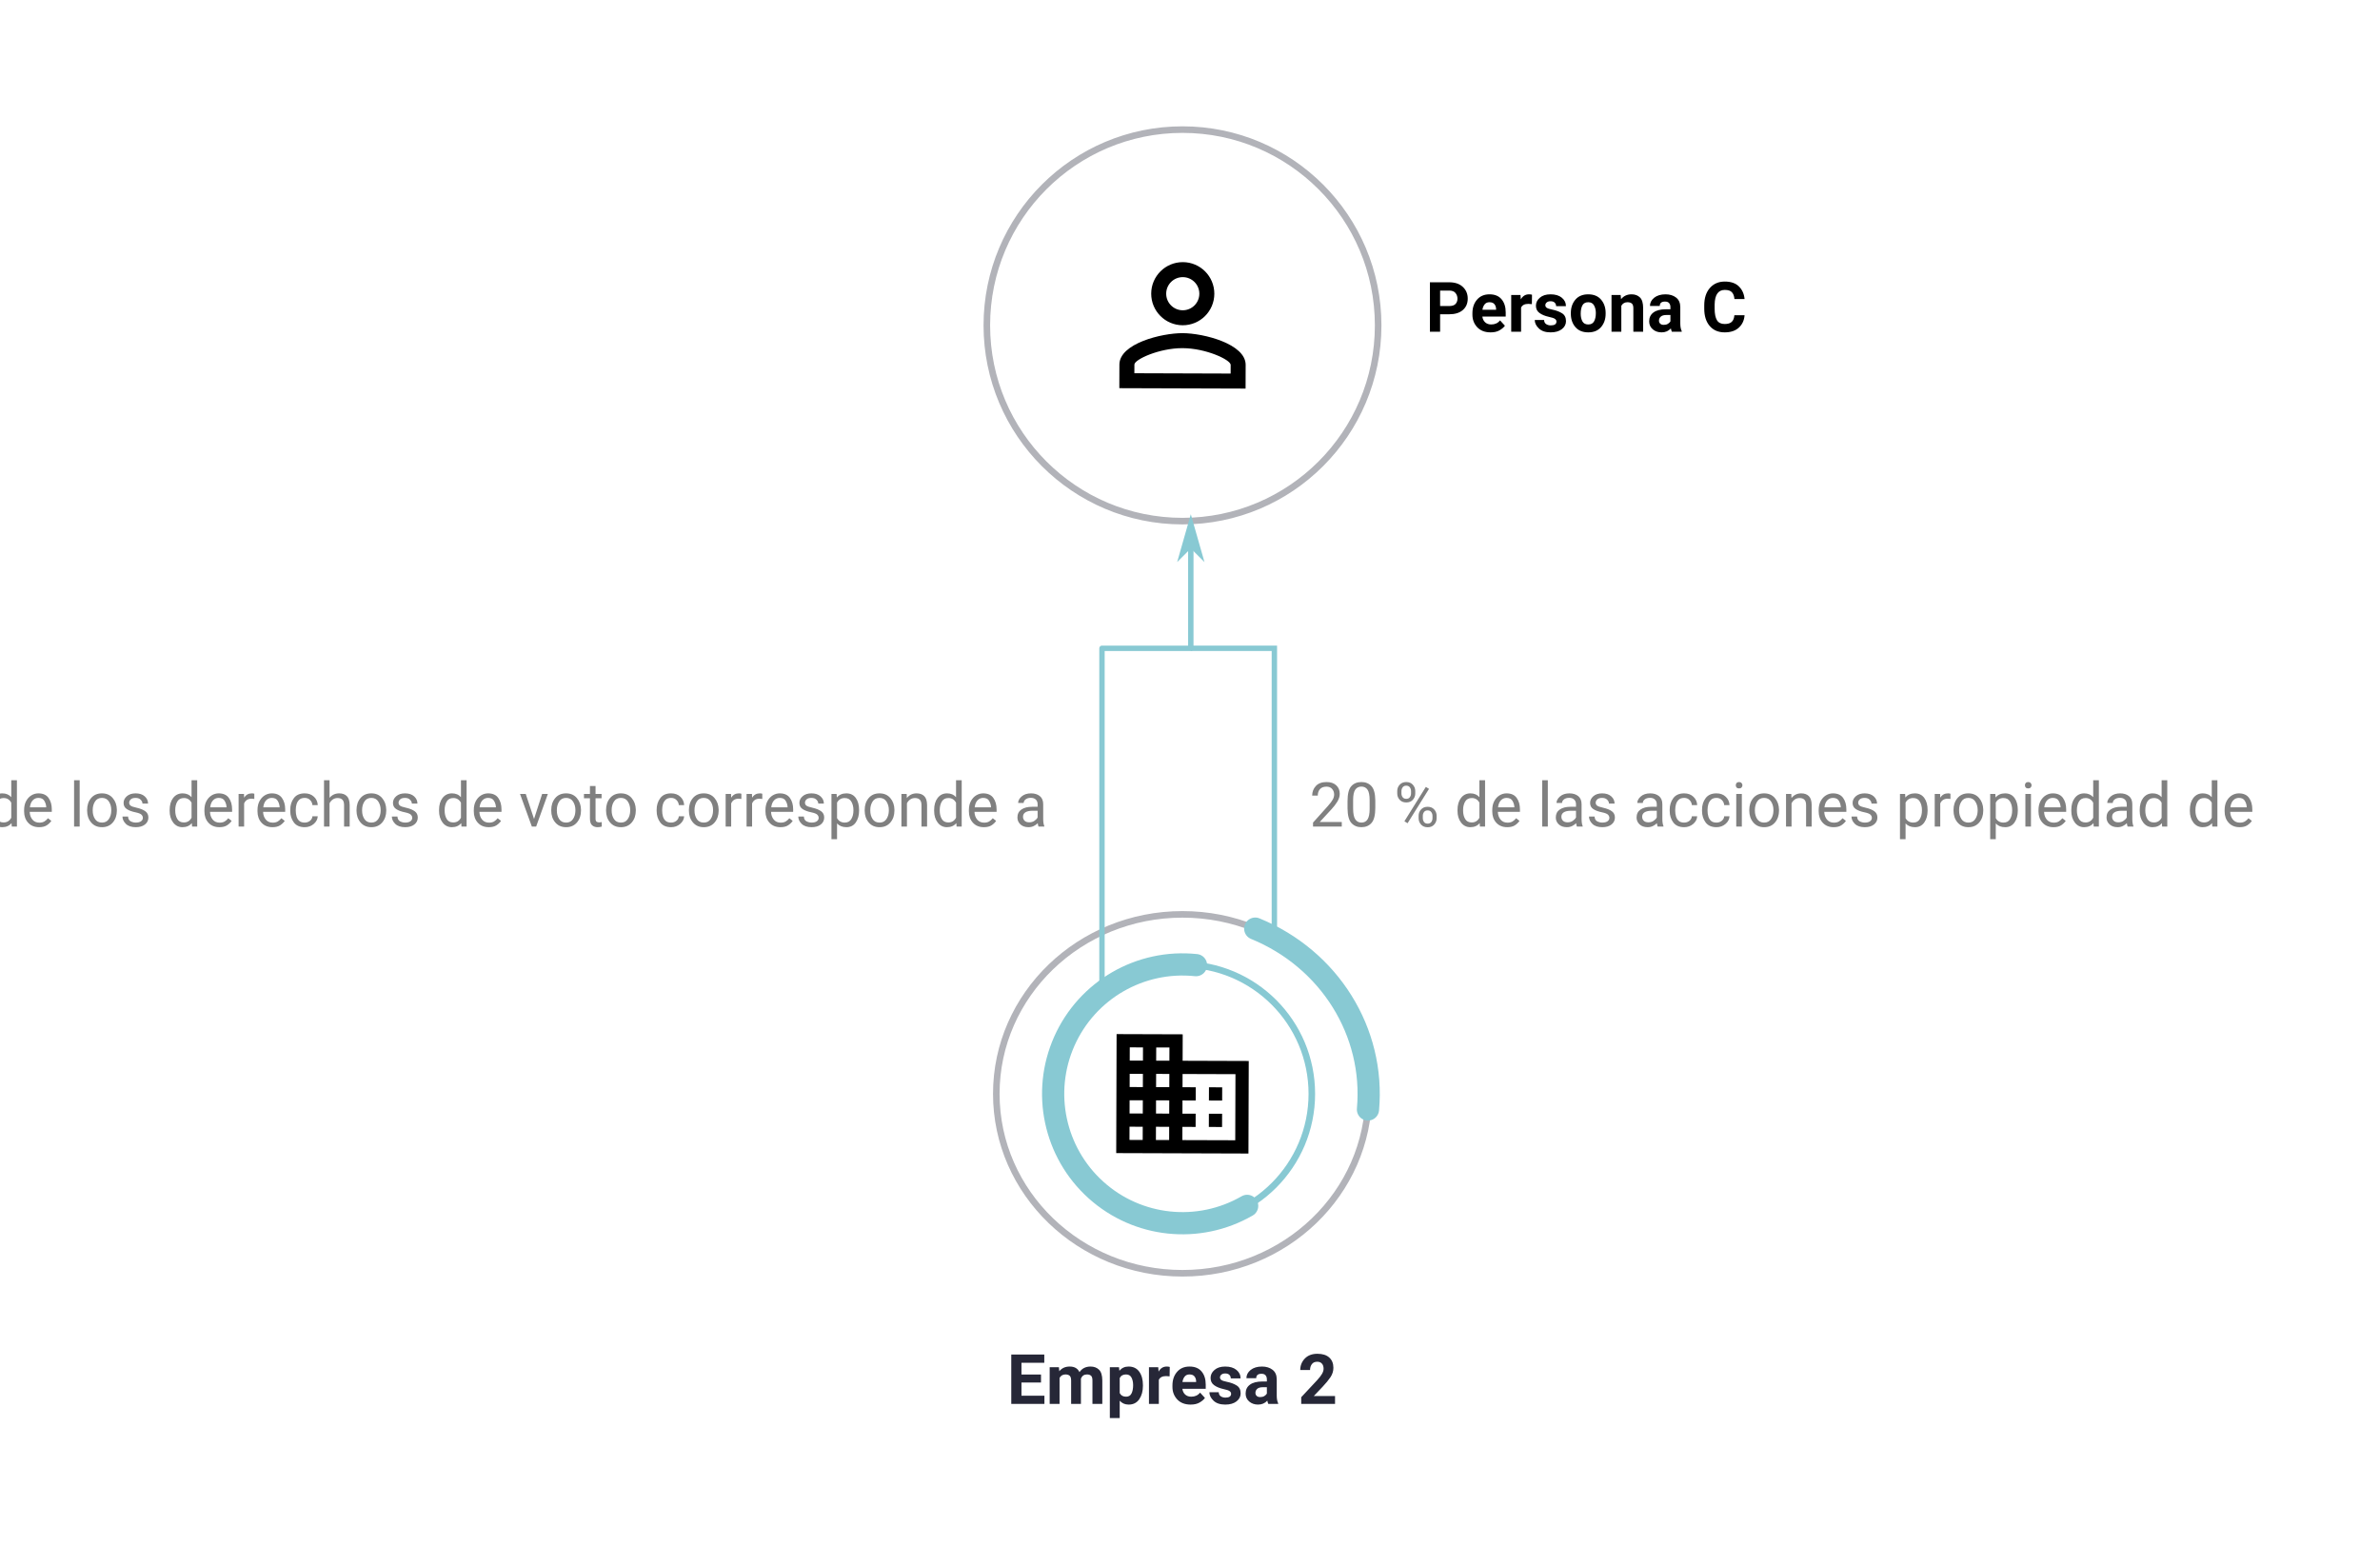
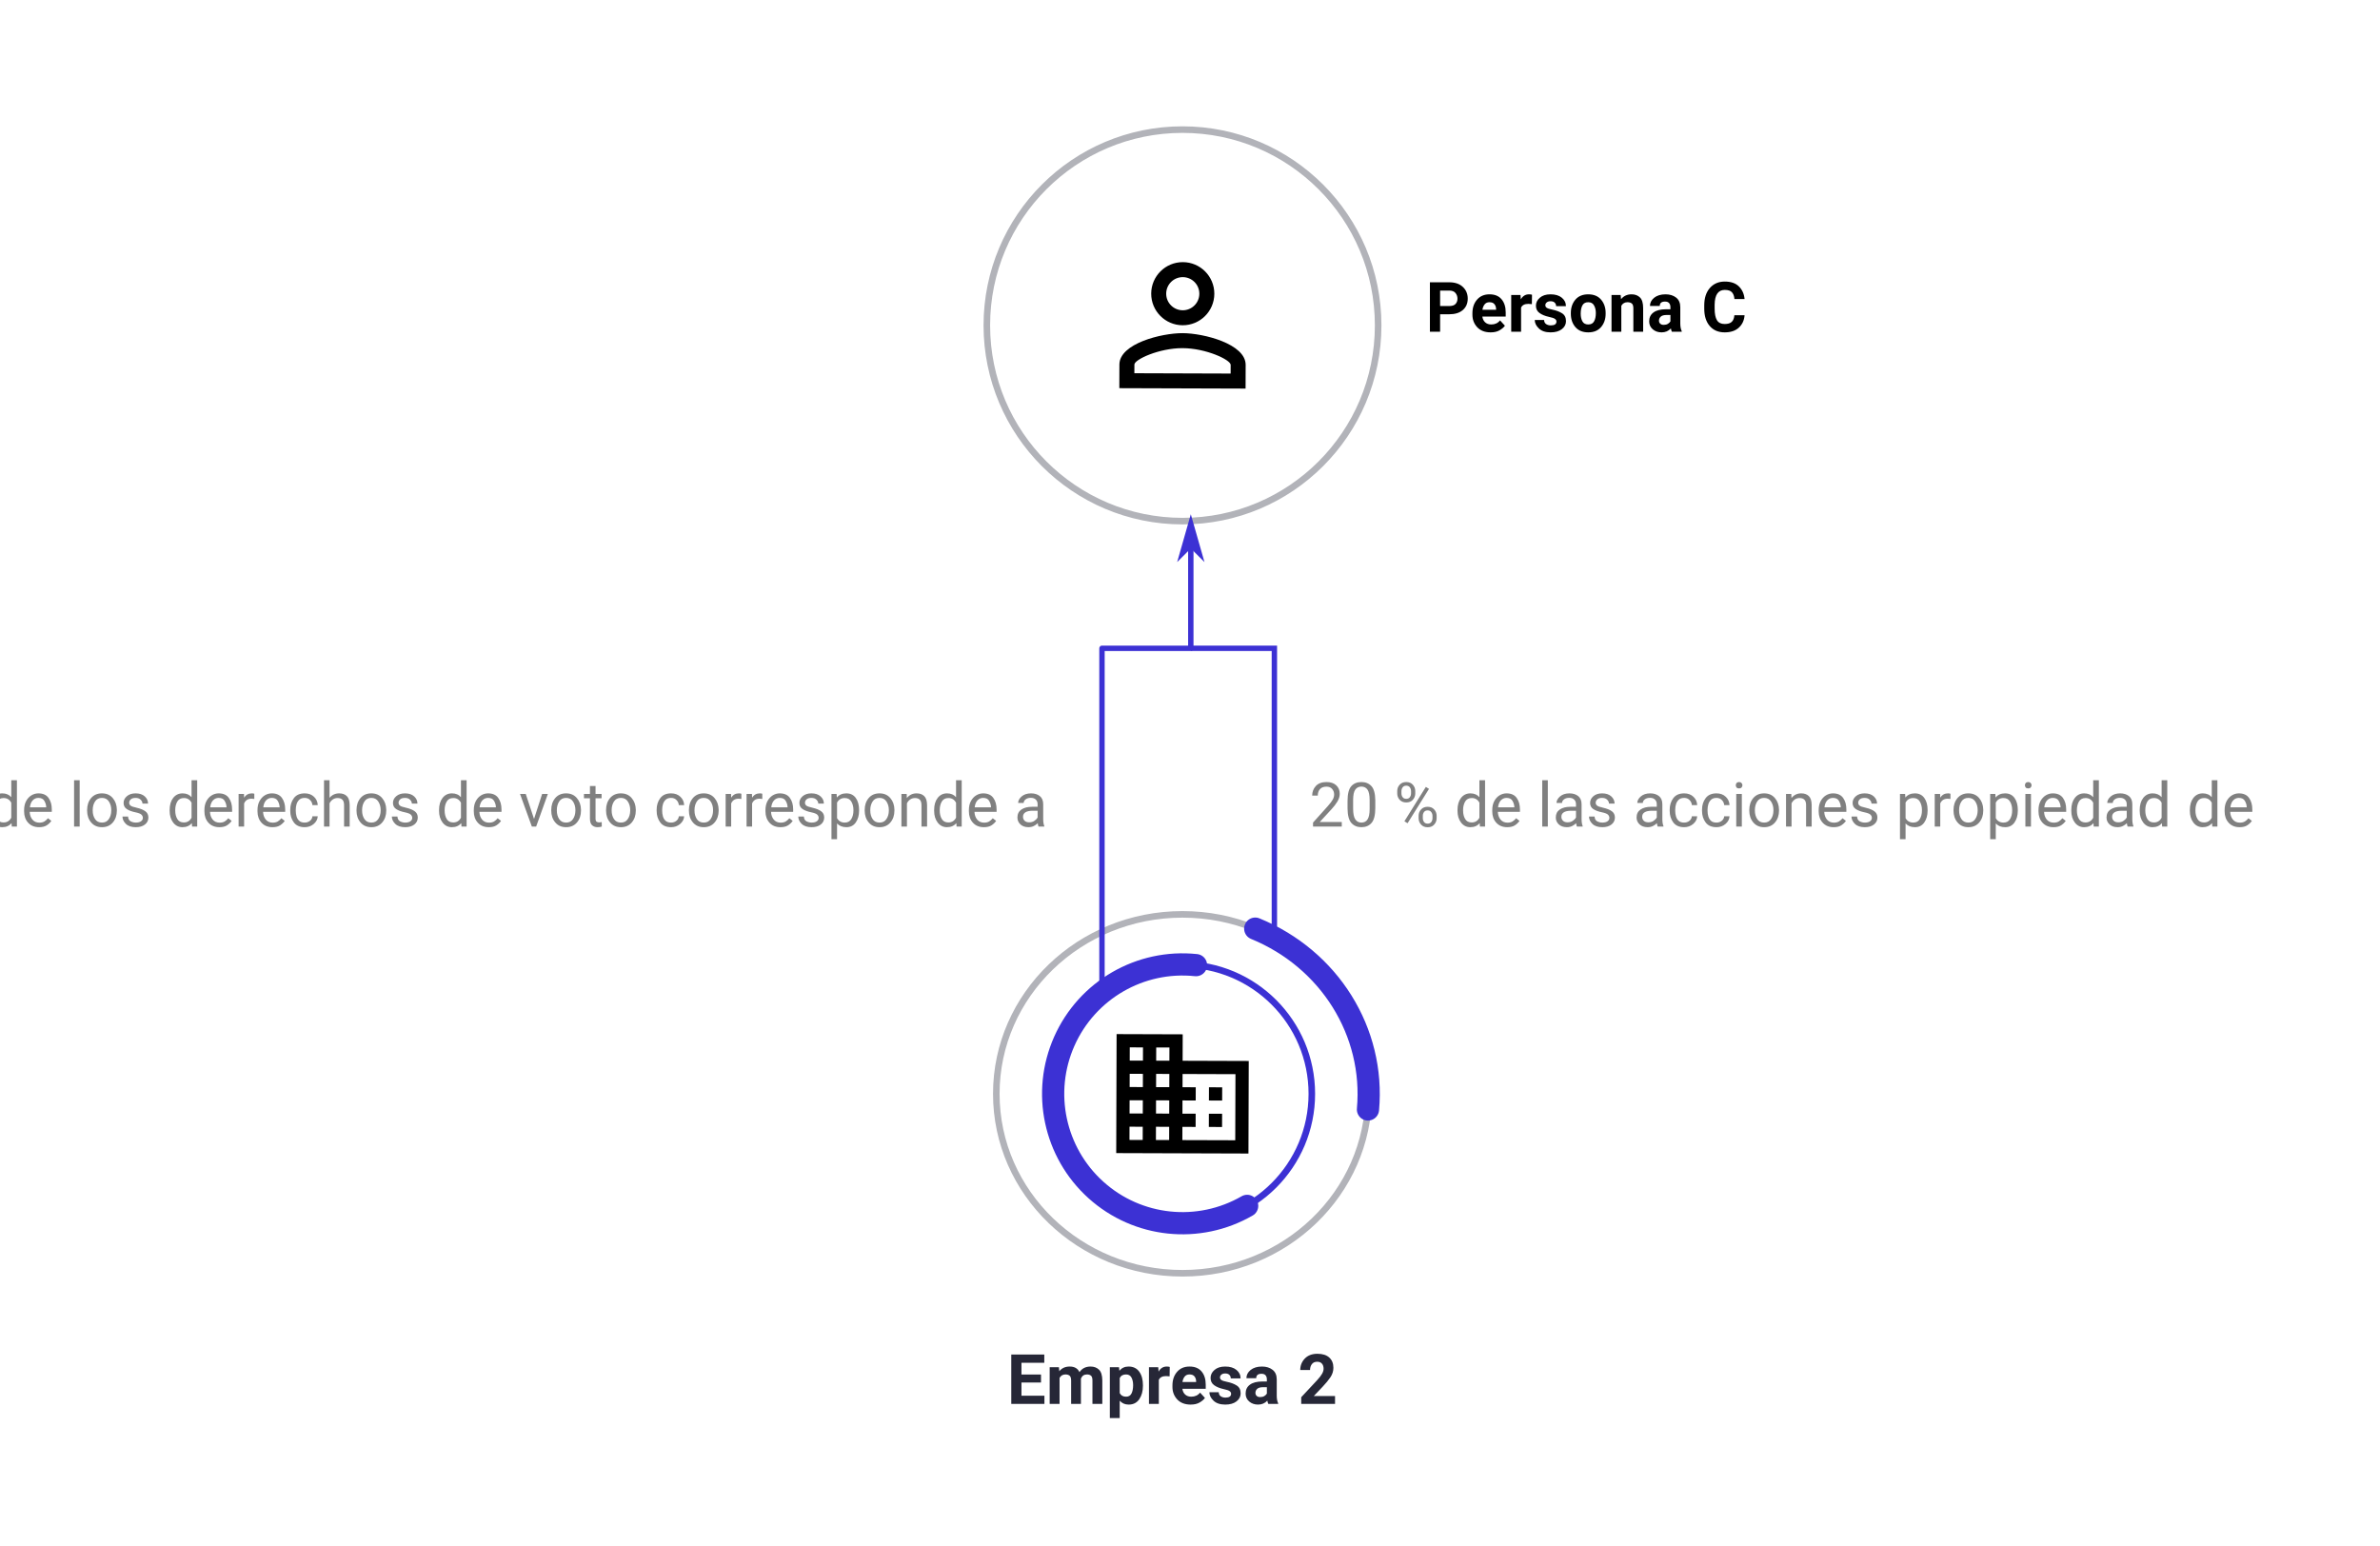
<svg xmlns="http://www.w3.org/2000/svg" id="Layer_1" data-name="Layer 1" viewBox="0 0 565.187 366.927" version="1.1" width="565.187" height="366.927">
  <defs id="defs3">
    <marker orient="auto" refY="0" refX="0" id="Arrow1Lend" style="overflow:visible">
-       <path id="path4371" d="M 0,0 5,-5 -12.5,0 5,5 0,0 Z" style="fill:#00deb6;fill-opacity:1;fill-rule:evenodd;stroke:#00deb6;stroke-width:1pt;stroke-opacity:1" transform="matrix(-0.8,0,0,-0.8,-10,0)" />
+       <path id="path4371" d="M 0,0 5,-5 -12.5,0 5,5 0,0 Z" style="fill:#3c31d4;fill-opacity:1;fill-rule:evenodd;stroke:#3c31d4;stroke-width:1pt;stroke-opacity:1" transform="matrix(-0.8,0,0,-0.8,-10,0)" />
    </marker>
    <marker orient="auto" refY="0" refX="0" id="Arrow1Mend" style="overflow:visible">
-       <path id="path4377" d="M 0,0 5,-5 -12.5,0 5,5 0,0 Z" style="fill:#88c9d3;fill-opacity:1;fill-rule:evenodd;stroke:#88c9d3;stroke-width:1pt;stroke-opacity:1" transform="matrix(-0.4,0,0,-0.4,-4,0)" />
+       <path id="path4377" d="M 0,0 5,-5 -12.5,0 5,5 0,0 Z" style="fill:#3c31d4;fill-opacity:1;fill-rule:evenodd;stroke:#3c31d4;stroke-width:1pt;stroke-opacity:1" transform="matrix(-0.4,0,0,-0.4,-4,0)" />
    </marker>
    <marker orient="auto" refY="0" refX="0" id="Arrow1Mstart" style="overflow:visible">
-       <path id="path4374" d="M 0,0 5,-5 -12.5,0 5,5 0,0 Z" style="fill:#88c9d3;fill-opacity:1;fill-rule:evenodd;stroke:#88c9d3;stroke-width:1pt;stroke-opacity:1" transform="matrix(0.4,0,0,0.4,4,0)" />
+       <path id="path4374" d="M 0,0 5,-5 -12.5,0 5,5 0,0 Z" style="fill:#3c31d4;fill-opacity:1;fill-rule:evenodd;stroke:#3c31d4;stroke-width:1pt;stroke-opacity:1" transform="matrix(0.4,0,0,0.4,4,0)" />
    </marker>
-     <style id="style5">.cls-1,.cls-10,.cls-11,.cls-7,.cls-8{fill:none;}.cls-1,.cls-11{stroke:#00deb6;}.cls-1,.cls-10,.cls-11,.cls-7{stroke-miterlimit:10;}.cls-2{fill:#00deb6;}.cls-3{font-size:16px;fill:#262737;}.cls-12,.cls-3{font-family:HKGrotesk-SemiBold, HK Grotesk;font-weight:700;}.cls-4{letter-spacing:-0.03em;}.cls-5{letter-spacing:-0.02em;}.cls-6{letter-spacing:0em;}.cls-7{stroke:#262737;}.cls-11,.cls-7{stroke-width:5px;}.cls-9{letter-spacing:-0.01em;}.cls-10{stroke:#e6e6e6;}.cls-12{font-size:12px;fill:gray;}.cls-13{letter-spacing:-0.03em;}.cls-14{letter-spacing:-0.01em;}.cls-15{letter-spacing:-0.02em;}.cls-16{letter-spacing:0em;}.cls-17{letter-spacing:0em;}.cls-18{letter-spacing:0em;}</style>
+     <style id="style5">.cls-1,.cls-10,.cls-11,.cls-7,.cls-8{fill:none;}.cls-1,.cls-11{stroke:#3c31d4;}.cls-1,.cls-10,.cls-11,.cls-7{stroke-miterlimit:10;}.cls-2{fill:#3c31d4;}.cls-3{font-size:16px;fill:#262737;}.cls-12,.cls-3{font-family:HKGrotesk-SemiBold, HK Grotesk;font-weight:700;}.cls-4{letter-spacing:-0.03em;}.cls-5{letter-spacing:-0.02em;}.cls-6{letter-spacing:0em;}.cls-7{stroke:#262737;}.cls-11,.cls-7{stroke-width:5px;}.cls-9{letter-spacing:-0.01em;}.cls-10{stroke:#e6e6e6;}.cls-12{font-size:12px;fill:gray;}.cls-13{letter-spacing:-0.03em;}.cls-14{letter-spacing:-0.01em;}.cls-15{letter-spacing:-0.02em;}.cls-16{letter-spacing:0em;}.cls-17{letter-spacing:0em;}.cls-18{letter-spacing:0em;}</style>
    <marker orient="auto" refY="0" refX="0" id="Arrow1Mstart-2" style="overflow:visible">
-       <path id="path4374-0" d="M 0,0 5,-5 -12.5,0 5,5 0,0 Z" style="fill:#00deb6;fill-opacity:1;fill-rule:evenodd;stroke:#00deb6;stroke-width:1pt;stroke-opacity:1" transform="matrix(0.4,0,0,0.4,4,0)" />
+       <path id="path4374-0" d="M 0,0 5,-5 -12.5,0 5,5 0,0 Z" style="fill:#3c31d4;fill-opacity:1;fill-rule:evenodd;stroke:#3c31d4;stroke-width:1pt;stroke-opacity:1" transform="matrix(0.4,0,0,0.4,4,0)" />
    </marker>
    <clipPath id="p.1">
      <path style="clip-rule:evenodd" id="path3414" d="M 0,0 30,0 30,26 0,26 Z" />
    </clipPath>
    <clipPath id="p.2">
      <path style="clip-rule:evenodd" id="path3423" d="M 0,0 24,0 24,25 0,25 Z" />
    </clipPath>
    <clipPath id="p.1-3">
      <path style="clip-rule:evenodd" id="path3414-8" d="M 0,0 30,0 30,26 0,26 Z" />
    </clipPath>
    <marker orient="auto" refY="0" refX="0" id="Arrow1Mstart-8" style="overflow:visible">
-       <path id="path4374-9" d="M 0,0 5,-5 -12.5,0 5,5 0,0 Z" style="fill:#00deb6;fill-opacity:1;fill-rule:evenodd;stroke:#00deb6;stroke-width:1pt;stroke-opacity:1" transform="matrix(0.4,0,0,0.4,4,0)" />
+       <path id="path4374-9" d="M 0,0 5,-5 -12.5,0 5,5 0,0 Z" style="fill:#3c31d4;fill-opacity:1;fill-rule:evenodd;stroke:#3c31d4;stroke-width:1pt;stroke-opacity:1" transform="matrix(0.4,0,0,0.4,4,0)" />
    </marker>
    <clipPath id="p.2-2">
      <path style="clip-rule:evenodd" id="path3423-2" d="M 0,0 24,0 24,25 0,25 Z" />
    </clipPath>
    <marker orient="auto" refY="0" refX="0" id="Arrow1Mstart-6" style="overflow:visible">
-       <path id="path4374-3" d="M 0,0 5,-5 -12.5,0 5,5 0,0 Z" style="fill:#00deb6;fill-opacity:1;fill-rule:evenodd;stroke:#00deb6;stroke-width:1pt;stroke-opacity:1" transform="matrix(0.4,0,0,0.4,4,0)" />
+       <path id="path4374-3" d="M 0,0 5,-5 -12.5,0 5,5 0,0 Z" style="fill:#3c31d4;fill-opacity:1;fill-rule:evenodd;stroke:#3c31d4;stroke-width:1pt;stroke-opacity:1" transform="matrix(0.4,0,0,0.4,4,0)" />
    </marker>
    <marker orient="auto" refY="0" refX="0" id="Arrow1Mstart-84" style="overflow:visible">
-       <path id="path4374-4" d="M 0,0 5,-5 -12.5,0 5,5 0,0 Z" style="fill:#88c9d3;fill-opacity:1;fill-rule:evenodd;stroke:#88c9d3;stroke-width:1pt;stroke-opacity:1" transform="matrix(0.4,0,0,0.4,4,0)" />
+       <path id="path4374-4" d="M 0,0 5,-5 -12.5,0 5,5 0,0 Z" style="fill:#3c31d4;fill-opacity:1;fill-rule:evenodd;stroke:#3c31d4;stroke-width:1pt;stroke-opacity:1" transform="matrix(0.4,0,0,0.4,4,0)" />
    </marker>
  </defs>
  <text class="cls-3" id="text31" style="font-style:normal;font-variant:normal;font-weight:bold;font-stretch:normal;font-size:16.504px;line-height:0%;font-family:Roboto;-inkscape-font-specification:'Roboto, Bold';text-align:start;writing-mode:lr-tb;text-anchor:start;fill:#262737" x="225.96" y="333.319" transform="scale(0.9997455,1.000255)">
    <tspan x="239.163" y="333.319" id="tspan35" style="font-style:normal;font-variant:normal;font-weight:bold;font-stretch:normal;font-size:16.504px;line-height:125%;font-family:Roboto;-inkscape-font-specification:'Roboto, Bold';text-align:start;writing-mode:lr-tb;text-anchor:start">Empresa 2</tspan>
  </text>
-   <path style="fill:none;fill-rule:evenodd;stroke:#88c9d3;stroke-width:1.279;stroke-linecap:butt;stroke-linejoin:miter;stroke-miterlimit:4;stroke-dasharray:none;stroke-opacity:1" d="m 302.63,221.82 0,-67.86 -19.844,0" id="path12354" />
+   <path style="fill:none;fill-rule:evenodd;stroke:#3c31d4;stroke-width:1.279;stroke-linecap:butt;stroke-linejoin:miter;stroke-miterlimit:4;stroke-dasharray:none;stroke-opacity:1" d="m 302.63,221.82 0,-67.86 -19.844,0" id="path12354" />
  <ellipse class="cls-11" id="circle209-7-4-8" style="fill:none;stroke:#b2b3b9;stroke-width:1.558;stroke-linecap:round;stroke-miterlimit:10;stroke-dasharray:none;stroke-opacity:1" cx="280.81" cy="259.761" rx="44.215" ry="42.616" />
-   <path class="cls-11" id="circle209-7-4" style="fill:none;stroke:#88c9d3;stroke-width:5.275;stroke-linecap:round;stroke-miterlimit:10;stroke-dasharray:none;stroke-opacity:1" d="m -324.856,263.475 a 44.215,42.616 0 0 1 26.77,-42.942" transform="scale(-1,1)" />
-   <ellipse class="cls-11" id="circle209-7-4-3-8" style="fill:none;stroke:#88c9d3;stroke-width:1.558;stroke-linecap:round;stroke-miterlimit:10;stroke-dasharray:none;stroke-opacity:1" cx="280.81" cy="259.761" rx="30.713" ry="30.729" />
-   <path class="cls-11" id="circle209-7-4-3" style="fill:none;stroke:#88c9d3;stroke-width:5.275;stroke-linecap:round;stroke-miterlimit:10;stroke-dasharray:none;stroke-opacity:1" d="m 296.166,286.373 a 30.713,30.729 0 0 1 -35.907,-3.776 30.713,30.729 0 0 1 -7.507,-35.334 30.713,30.729 0 0 1 31.268,-18.062" />
+   <path class="cls-11" id="circle209-7-4" style="fill:none;stroke:#3c31d4;stroke-width:5.275;stroke-linecap:round;stroke-miterlimit:10;stroke-dasharray:none;stroke-opacity:1" d="m -324.856,263.475 a 44.215,42.616 0 0 1 26.77,-42.942" transform="scale(-1,1)" />
+   <ellipse class="cls-11" id="circle209-7-4-3-8" style="fill:none;stroke:#3c31d4;stroke-width:1.558;stroke-linecap:round;stroke-miterlimit:10;stroke-dasharray:none;stroke-opacity:1" cx="280.81" cy="259.761" rx="30.713" ry="30.729" />
+   <path class="cls-11" id="circle209-7-4-3" style="fill:none;stroke:#3c31d4;stroke-width:5.275;stroke-linecap:round;stroke-miterlimit:10;stroke-dasharray:none;stroke-opacity:1" d="m 296.166,286.373 a 30.713,30.729 0 0 1 -35.907,-3.776 30.713,30.729 0 0 1 -7.507,-35.334 30.713,30.729 0 0 1 31.268,-18.062" />
  <ellipse class="cls-7" cx="280.81" cy="77.268" id="ellipse25-6-6" style="fill:none;stroke:#b2b3b9;stroke-width:1.558;stroke-miterlimit:10;stroke-dasharray:none;stroke-opacity:1" rx="46.465" ry="46.489" />
-   <path style="fill:none;fill-rule:evenodd;stroke:#88c9d3;stroke-width:1.279;stroke-linecap:butt;stroke-linejoin:round;stroke-miterlimit:4;stroke-dasharray:none;stroke-opacity:1;marker-end:url(#Arrow1Mend)" d="m 262.967,234.045 -1.276,0 0,-80.085 21.095,3.4e-4 4.7e-4,-29.316" id="path12354-8" />
+   <path style="fill:none;fill-rule:evenodd;stroke:#3c31d4;stroke-width:1.279;stroke-linecap:butt;stroke-linejoin:round;stroke-miterlimit:4;stroke-dasharray:none;stroke-opacity:1;marker-end:url(#Arrow1Mend)" d="m 262.967,234.045 -1.276,0 0,-80.085 21.095,3.4e-4 4.7e-4,-29.316" id="path12354-8" />
  <text xml:space="preserve" style="font-style:normal;font-variant:normal;font-weight:normal;font-stretch:normal;font-size:14.667px;line-height:0%;font-family:Roboto;-inkscape-font-specification:'Roboto, Normal';font-variant-ligatures:normal;font-variant-caps:normal;font-variant-numeric:normal;font-feature-settings:normal;text-align:end;letter-spacing:0px;word-spacing:0px;writing-mode:lr-tb;text-anchor:end;fill:#000000;fill-opacity:1;stroke:none;stroke-width:1px;stroke-linecap:butt;stroke-linejoin:miter;stroke-opacity:1" x="259.781" y="196.249" id="text15734" transform="scale(0.9997456,1.000255)">
    <tspan id="tspan15736" x="259.781" y="196.249" style="color:#000000;font-style:normal;font-variant:normal;font-weight:normal;font-stretch:normal;font-size:14.667px;line-height:125%;font-family:Roboto;-inkscape-font-specification:'Roboto, Normal';font-variant-ligatures:normal;font-variant-caps:normal;font-variant-numeric:normal;font-feature-settings:normal;text-indent:0;text-align:end;text-decoration:none;text-decoration-line:none;text-decoration-style:solid;text-decoration-color:#000000;letter-spacing:0px;word-spacing:0px;text-transform:none;writing-mode:lr-tb;direction:ltr;baseline-shift:baseline;text-anchor:end;white-space:normal;clip-rule:nonzero;display:inline;overflow:visible;visibility:visible;opacity:1;isolation:auto;mix-blend-mode:normal;color-interpolation:sRGB;color-interpolation-filters:linearRGB;solid-color:#000000;solid-opacity:1;fill:#808080;fill-opacity:1;fill-rule:nonzero;stroke:none;stroke-width:1px;stroke-linecap:butt;stroke-linejoin:miter;stroke-miterlimit:4;stroke-dasharray:none;stroke-dashoffset:0;stroke-opacity:1;color-rendering:auto;image-rendering:auto;shape-rendering:auto;text-rendering:auto;enable-background:accumulate">60 % de los derechos de voto corresponde a</tspan>
  </text>
  <text xml:space="preserve" style="font-style:normal;font-variant:normal;font-weight:normal;font-stretch:normal;font-size:14.667px;line-height:0%;font-family:Roboto;-inkscape-font-specification:'Roboto, Normal';font-variant-ligatures:normal;font-variant-caps:normal;font-variant-numeric:normal;font-feature-settings:normal;text-align:start;letter-spacing:0px;word-spacing:0px;writing-mode:lr;text-anchor:start;fill:#000000;fill-opacity:1;stroke:none;stroke-width:1px;stroke-linecap:butt;stroke-linejoin:miter;stroke-opacity:1;" x="311.015" y="196.249" id="text15738" transform="scale(0.9997456,1.000255)">
    <tspan id="tspan15740" x="311.015" y="196.249" style="color:#000000;font-style:normal;font-variant:normal;font-weight:normal;font-stretch:normal;font-size:14.667px;line-height:125%;font-family:Roboto;-inkscape-font-specification:'Roboto, Normal';font-variant-ligatures:normal;font-variant-caps:normal;font-variant-numeric:normal;font-feature-settings:normal;text-indent:0;text-align:start;text-decoration:none;text-decoration-line:none;text-decoration-style:solid;text-decoration-color:#000000;letter-spacing:0px;word-spacing:0px;text-transform:none;writing-mode:lr;direction:ltr;baseline-shift:baseline;text-anchor:start;white-space:normal;clip-rule:nonzero;display:inline;overflow:visible;visibility:visible;opacity:1;isolation:auto;mix-blend-mode:normal;color-interpolation:sRGB;color-interpolation-filters:linearRGB;solid-color:#000000;solid-opacity:1;fill:#808080;fill-opacity:1;fill-rule:nonzero;stroke:none;stroke-width:1px;stroke-linecap:butt;stroke-linejoin:miter;stroke-miterlimit:4;stroke-dasharray:none;stroke-dashoffset:0;stroke-opacity:1;color-rendering:auto;image-rendering:auto;shape-rendering:auto;text-rendering:auto;enable-background:accumulate;">20 % de las acciones propiedad de</tspan>
  </text>
  <text xml:space="preserve" style="font-style:normal;font-variant:normal;font-weight:bold;font-stretch:normal;font-size:16.504px;line-height:0%;font-family:Roboto;-inkscape-font-specification:'Roboto, Bold';font-variant-ligatures:normal;font-variant-caps:normal;font-variant-numeric:normal;font-feature-settings:normal;text-align:start;letter-spacing:0px;word-spacing:0px;writing-mode:lr-tb;text-anchor:start;fill:#000000;fill-opacity:1;stroke:none;stroke-width:1px;stroke-linecap:butt;stroke-linejoin:miter;stroke-opacity:1" x="338.607" y="78.752" id="text15742" transform="scale(0.9997456,1.000255)">
    <tspan id="tspan15744" x="338.607" y="78.752" style="color:#000000;font-style:normal;font-variant:normal;font-weight:bold;font-stretch:normal;font-size:16.504px;line-height:125%;font-family:Roboto;-inkscape-font-specification:'Roboto, Bold';font-variant-ligatures:normal;font-variant-caps:normal;font-variant-numeric:normal;font-feature-settings:normal;text-indent:0;text-align:start;text-decoration:none;text-decoration-line:none;text-decoration-style:solid;text-decoration-color:#000000;letter-spacing:0px;word-spacing:0px;text-transform:none;writing-mode:lr-tb;direction:ltr;baseline-shift:baseline;text-anchor:start;white-space:normal;clip-rule:nonzero;display:inline;overflow:visible;visibility:visible;opacity:1;isolation:auto;mix-blend-mode:normal;color-interpolation:sRGB;color-interpolation-filters:linearRGB;solid-color:#000000;solid-opacity:1;fill:#000000;fill-opacity:1;fill-rule:nonzero;stroke:none;stroke-width:1px;stroke-linecap:butt;stroke-linejoin:miter;stroke-miterlimit:4;stroke-dasharray:none;stroke-dashoffset:0;stroke-opacity:1;color-rendering:auto;image-rendering:auto;shape-rendering:auto;text-rendering:auto;enable-background:accumulate">Persona C</tspan>
  </text>
  <path id="path4516" d="m 280.841,251.911 0.02,-6.28 -15.699,-0.051 -0.088,28.259 31.399,0.102 0.071,-21.979 z m -9.481,18.809 -3.139,-0.011 0.01,-3.139 3.14,0.011 z m 0.02,-6.28 -3.139,-0.011 0.01,-3.139 3.14,0.011 z m 0.02,-6.28 -3.139,-0.011 0.01,-3.139 3.14,0.011 z m 0.02,-6.28 -3.139,-0.011 0.01,-3.139 3.14,0.011 z m 6.219,18.86 -3.139,-0.01 0.01,-3.143 3.14,0.011 z m 0.02,-6.28 -3.139,-0.01 0.01,-3.14 3.14,0.011 z m 0.02,-6.28 -3.139,-0.01 0.01,-3.14 3.14,0.011 z m 0.02,-6.28 -3.139,-0.01 0.011,-3.14 3.14,0.011 z m 15.639,18.89 -12.56,-0.038 0.01,-3.14 3.14,0.011 0.01,-3.14 -3.139,-0.01 0.01,-3.14 3.14,0.011 0.01,-3.14 -3.139,-0.01 0.01,-3.14 12.56,0.041 z m -3.1,-12.57 -3.139,-0.01 -0.011,3.139 3.14,0.011 z m -0.02,6.28 -3.139,-0.01 -0.011,3.139 3.14,0.011 z" />
  <path id="path5743" d="m 280.888,65.814 a 3.935,3.935 0 1 1 -3.948,3.922 3.934,3.934 0 0 1 3.948,-3.922 m -0.054,16.864 c 5.565,0.018 11.421,2.774 11.417,3.972 l -0.007,2.061 -22.861,-0.075 0.007,-2.061 c 0,-1.198 5.878,-3.916 11.444,-3.898 m 0.066,-20.424 a 7.495,7.495 0 1 0 7.471,7.519 7.493,7.493 0 0 0 -7.471,-7.519 z m -0.054,16.864 c -5.003,-0.016 -14.999,2.462 -15.017,7.446 l -0.018,5.621 29.981,0.096 0.019,-5.621 c 0.017,-4.982 -9.962,-7.526 -14.965,-7.542 z" />
</svg>
